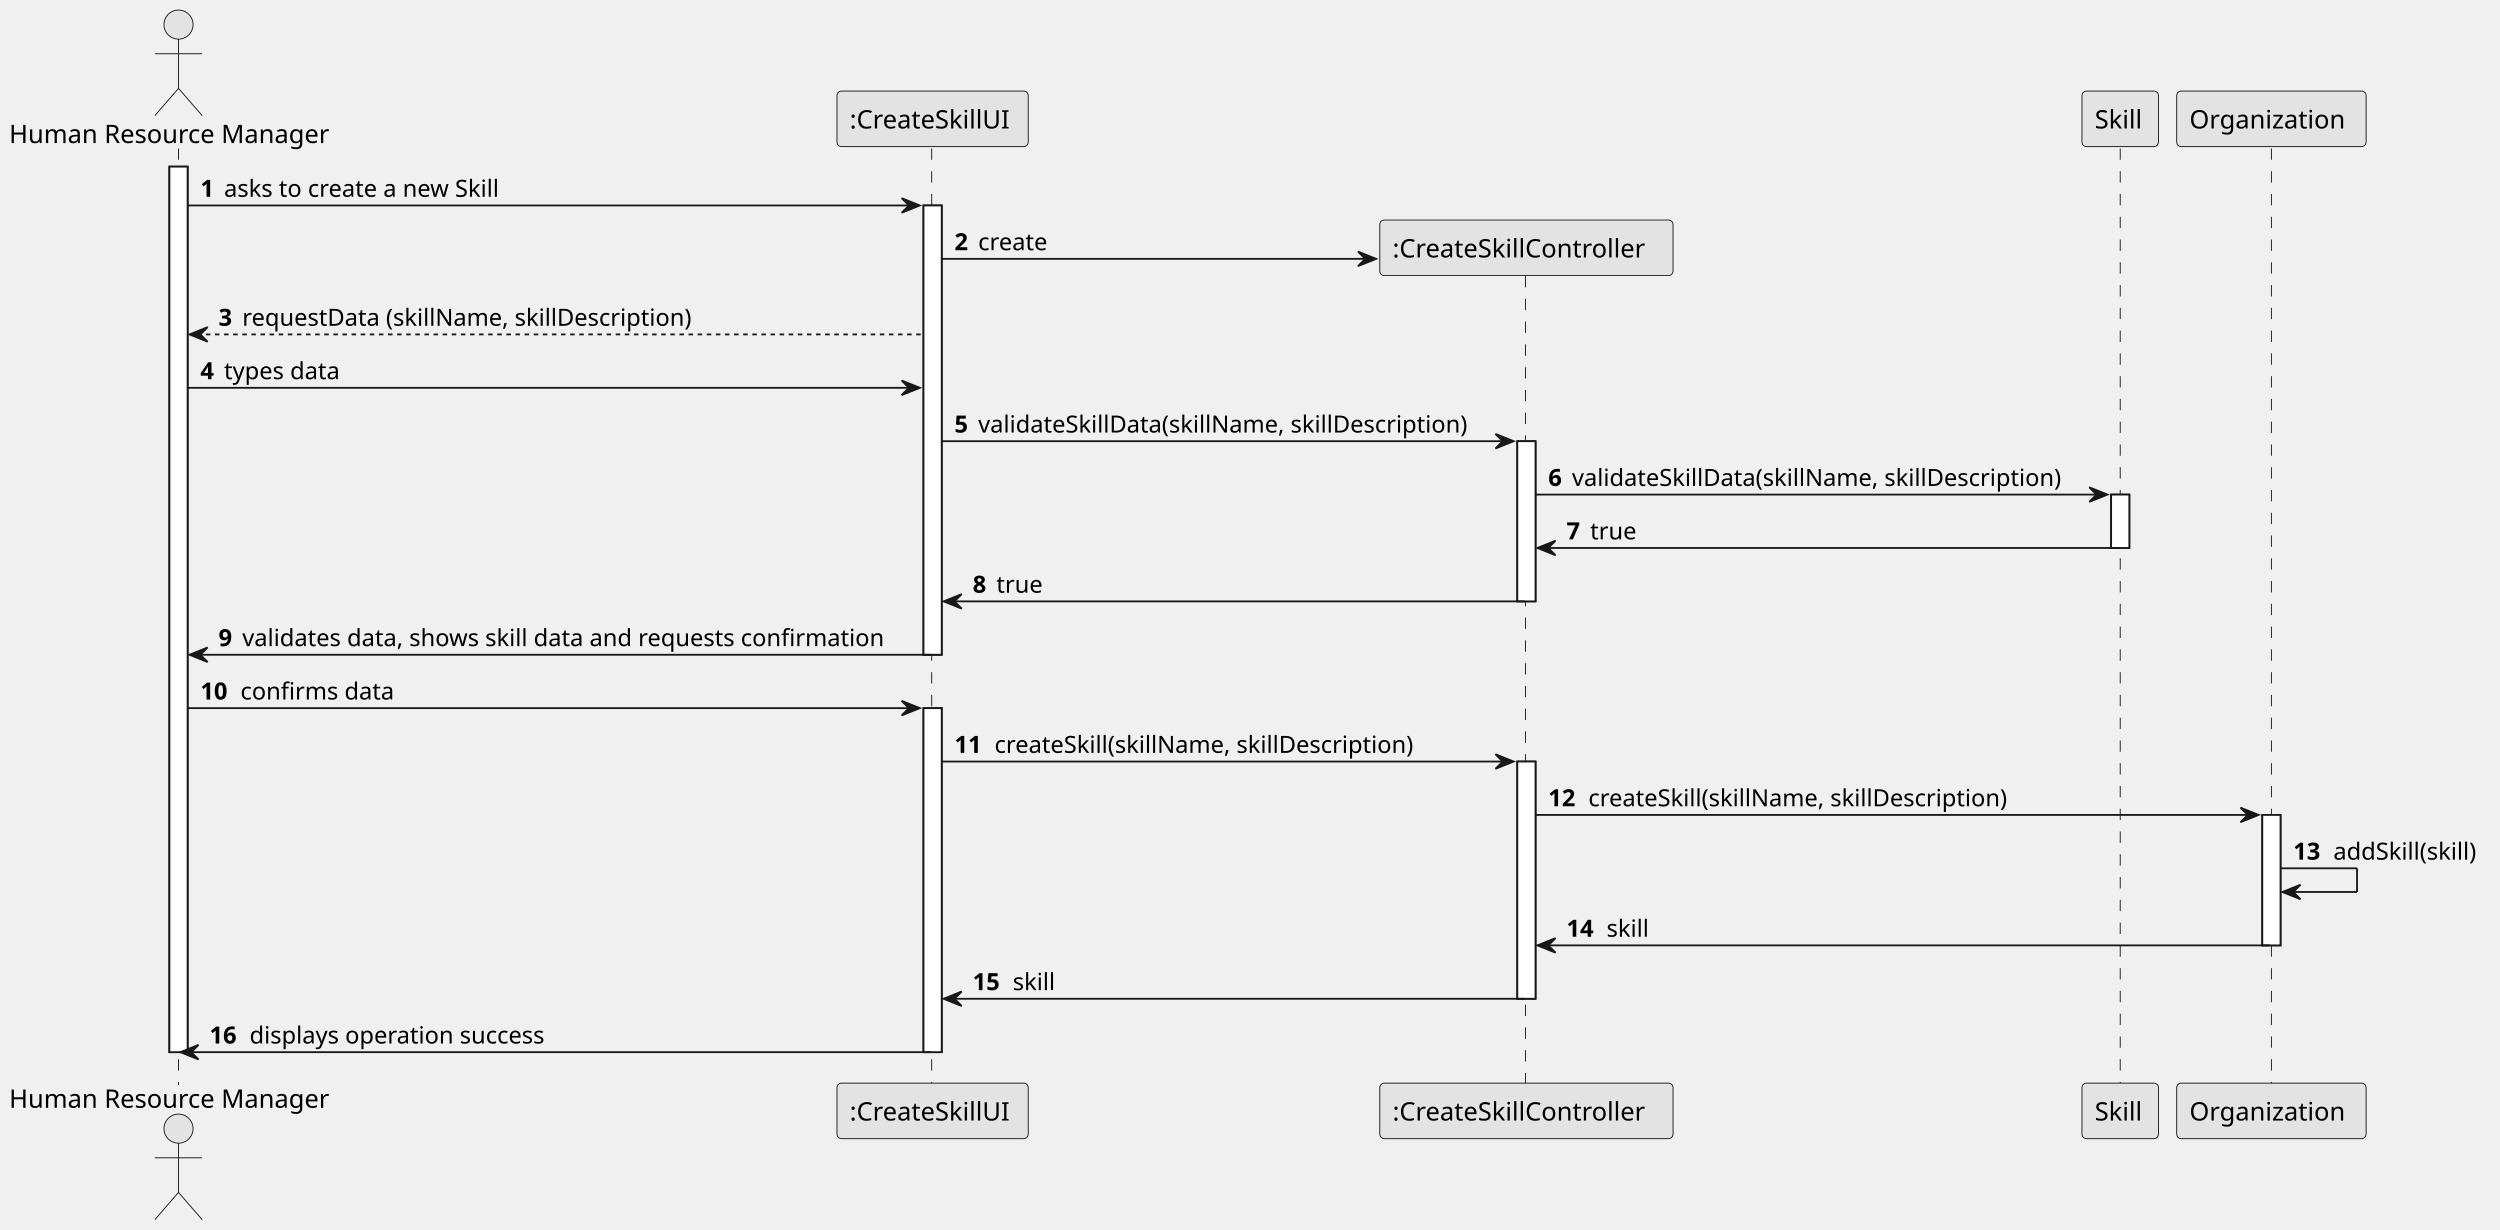
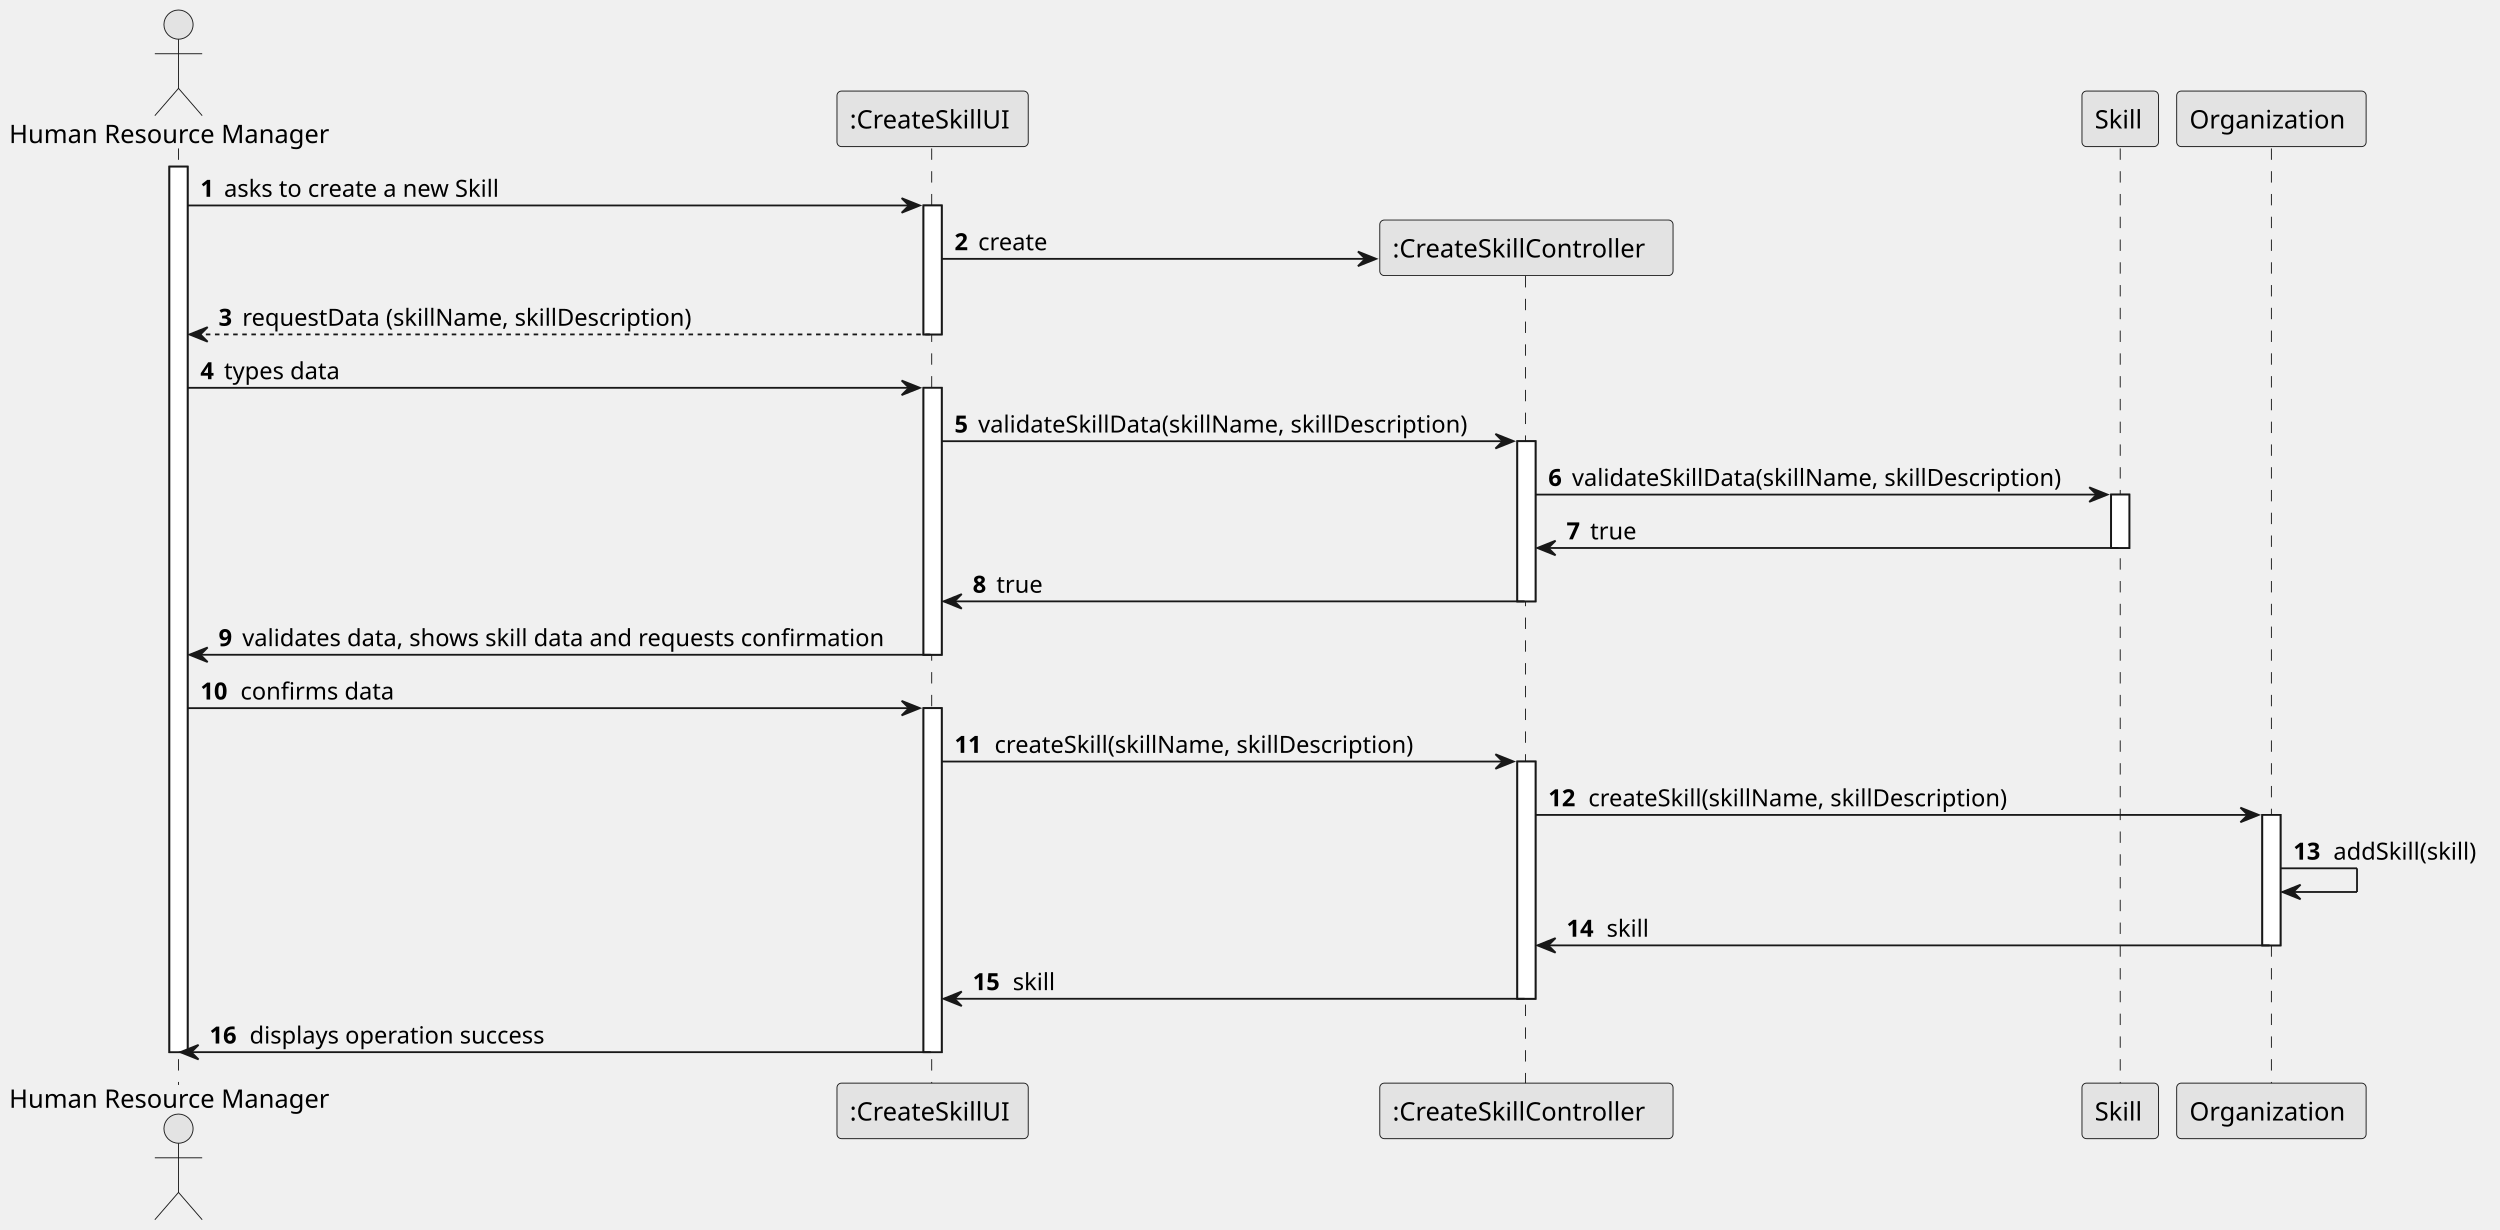
<svg xmlns="http://www.w3.org/2000/svg" contentStyleType="text/css" height="540.8px" preserveAspectRatio="none" style="width:1098px;height:540px;background:#FFFFFF;" version="1.1" viewBox="0 0 1098 540" width="1098.4px" zoomAndPan="magnify">
  <defs />
  <g>
    <rect fill="#FFFFFF" height="388.917" style="stroke:#181818;stroke-width:0.8;" width="8" x="74.4" y="73.191" />
-     <rect fill="#FFFFFF" height="197.33" style="stroke:#181818;stroke-width:0.8;" width="8" x="405.6" y="90.239" />
+     <rect fill="#FFFFFF" height="56.639" style="stroke:#181818;stroke-width:0.8;" width="8" x="405.6" y="90.239" />
+     <rect fill="#FFFFFF" height="117.242" style="stroke:#181818;stroke-width:0.8;" width="8" x="405.6" y="170.327" />
    <rect fill="#FFFFFF" height="151.091" style="stroke:#181818;stroke-width:0.8;" width="8" x="405.6" y="311.017" />
    <rect fill="#FFFFFF" height="70.345" style="stroke:#181818;stroke-width:0.8;" width="8" x="666.4" y="193.775" />
    <rect fill="#FFFFFF" height="104.194" style="stroke:#181818;stroke-width:0.8;" width="8" x="666.4" y="334.466" />
    <rect fill="#FFFFFF" height="23.448" style="stroke:#181818;stroke-width:0.8;" width="8" x="927.2" y="217.223" />
    <rect fill="#FFFFFF" height="57.297" style="stroke:#181818;stroke-width:0.8;" width="8" x="993.6" y="357.914" />
    <line style="stroke:#181818;stroke-width:0.4;stroke-dasharray:5.0,5.0;" x1="78.4" x2="78.4" y1="65.191" y2="476.508" />
    <line style="stroke:#181818;stroke-width:0.4;stroke-dasharray:5.0,5.0;" x1="409.2" x2="409.2" y1="65.191" y2="476.508" />
    <line style="stroke:#181818;stroke-width:0.4;stroke-dasharray:5.0,5.0;" x1="670" x2="670" y1="121.234" y2="476.508" />
    <line style="stroke:#181818;stroke-width:0.4;stroke-dasharray:5.0,5.0;" x1="931.2" x2="931.2" y1="65.191" y2="476.508" />
    <line style="stroke:#181818;stroke-width:0.4;stroke-dasharray:5.0,5.0;" x1="997.6" x2="997.6" y1="65.191" y2="476.508" />
    <text fill="#000000" font-family="sans-serif" font-size="11.2" lengthAdjust="spacing" textLength="144" x="4" y="62.828">Human Resource Manager</text>
    <ellipse cx="78.4" cy="10.8" fill="#E3E3E3" rx="6.4" ry="6.4" style="stroke:#181818;stroke-width:0.4;" />
    <path d="M78.4,17.2 L78.4,38.8 M68,23.6 L88.8,23.6 M78.4,38.8 L68,50.8 M78.4,38.8 L88.8,50.8 " fill="none" style="stroke:#181818;stroke-width:0.4;" />
    <text fill="#000000" font-family="sans-serif" font-size="11.2" lengthAdjust="spacing" textLength="144" x="4" y="486.536">Human Resource Manager</text>
    <ellipse cx="78.4" cy="495.698" fill="#E3E3E3" rx="6.4" ry="6.4" style="stroke:#181818;stroke-width:0.4;" />
    <path d="M78.4,502.098 L78.4,523.698 M68,508.498 L88.8,508.498 M78.4,523.698 L68,535.698 M78.4,523.698 L88.8,535.698 " fill="none" style="stroke:#181818;stroke-width:0.4;" />
    <rect fill="#E3E3E3" height="24.391" rx="2" ry="2" style="stroke:#181818;stroke-width:0.4;" width="84" x="367.6" y="40" />
    <text fill="#000000" font-family="sans-serif" font-size="11.2" lengthAdjust="spacing" textLength="72.8" x="373.2" y="56.428">:CreateSkillUI</text>
    <rect fill="#E3E3E3" height="24.391" rx="2" ry="2" style="stroke:#181818;stroke-width:0.4;" width="84" x="367.6" y="475.708" />
    <text fill="#000000" font-family="sans-serif" font-size="11.2" lengthAdjust="spacing" textLength="72.8" x="373.2" y="492.136">:CreateSkillUI</text>
    <rect fill="#E3E3E3" height="24.391" rx="2" ry="2" style="stroke:#181818;stroke-width:0.4;" width="128.8" x="606" y="475.708" />
    <text fill="#000000" font-family="sans-serif" font-size="11.2" lengthAdjust="spacing" textLength="117.6" x="611.6" y="492.136">:CreateSkillController</text>
    <rect fill="#E3E3E3" height="24.391" rx="2" ry="2" style="stroke:#181818;stroke-width:0.4;" width="33.6" x="914.4" y="40" />
    <text fill="#000000" font-family="sans-serif" font-size="11.2" lengthAdjust="spacing" textLength="22.4" x="920" y="56.428">Skill</text>
    <rect fill="#E3E3E3" height="24.391" rx="2" ry="2" style="stroke:#181818;stroke-width:0.4;" width="33.6" x="914.4" y="475.708" />
    <text fill="#000000" font-family="sans-serif" font-size="11.2" lengthAdjust="spacing" textLength="22.4" x="920" y="492.136">Skill</text>
    <rect fill="#E3E3E3" height="24.391" rx="2" ry="2" style="stroke:#181818;stroke-width:0.4;" width="83.2" x="956" y="40" />
    <text fill="#000000" font-family="sans-serif" font-size="11.2" lengthAdjust="spacing" textLength="72" x="961.6" y="56.428">Organization</text>
    <rect fill="#E3E3E3" height="24.391" rx="2" ry="2" style="stroke:#181818;stroke-width:0.4;" width="83.2" x="956" y="475.708" />
    <text fill="#000000" font-family="sans-serif" font-size="11.2" lengthAdjust="spacing" textLength="72" x="961.6" y="492.136">Organization</text>
    <rect fill="#FFFFFF" height="388.917" style="stroke:#181818;stroke-width:0.8;" width="8" x="74.4" y="73.191" />
-     <rect fill="#FFFFFF" height="197.33" style="stroke:#181818;stroke-width:0.8;" width="8" x="405.6" y="90.239" />
+     <rect fill="#FFFFFF" height="56.639" style="stroke:#181818;stroke-width:0.8;" width="8" x="405.6" y="90.239" />
+     <rect fill="#FFFFFF" height="117.242" style="stroke:#181818;stroke-width:0.8;" width="8" x="405.6" y="170.327" />
    <rect fill="#FFFFFF" height="151.091" style="stroke:#181818;stroke-width:0.8;" width="8" x="405.6" y="311.017" />
    <rect fill="#FFFFFF" height="70.345" style="stroke:#181818;stroke-width:0.8;" width="8" x="666.4" y="193.775" />
    <rect fill="#FFFFFF" height="104.194" style="stroke:#181818;stroke-width:0.8;" width="8" x="666.4" y="334.466" />
    <rect fill="#FFFFFF" height="23.448" style="stroke:#181818;stroke-width:0.8;" width="8" x="927.2" y="217.223" />
    <rect fill="#FFFFFF" height="57.297" style="stroke:#181818;stroke-width:0.8;" width="8" x="993.6" y="357.914" />
    <polygon fill="#181818" points="396,87.039,404,90.239,396,93.439,399.2,90.239" style="stroke:#181818;stroke-width:0.8;" />
    <line style="stroke:#181818;stroke-width:0.8;" x1="82.4" x2="400.8" y1="90.239" y2="90.239" />
    <text fill="#000000" font-family="sans-serif" font-size="10.4" font-weight="bold" lengthAdjust="spacing" textLength="7.2" x="88" y="86.445">1</text>
    <text fill="#000000" font-family="sans-serif" font-size="10.4" lengthAdjust="spacing" textLength="127.2" x="98.4" y="86.445">asks to create a new Skill</text>
    <polygon fill="#181818" points="596.4,110.487,604.4,113.688,596.4,116.888,599.6,113.688" style="stroke:#181818;stroke-width:0.8;" />
    <line style="stroke:#181818;stroke-width:0.8;" x1="413.6" x2="601.2" y1="113.688" y2="113.688" />
    <text fill="#000000" font-family="sans-serif" font-size="10.4" font-weight="bold" lengthAdjust="spacing" textLength="7.2" x="419.2" y="109.894">2</text>
    <text fill="#000000" font-family="sans-serif" font-size="10.4" lengthAdjust="spacing" textLength="30.4" x="429.6" y="109.894">create</text>
    <rect fill="#E3E3E3" height="24.391" rx="2" ry="2" style="stroke:#181818;stroke-width:0.4;" width="128.8" x="606" y="96.639" />
    <text fill="#000000" font-family="sans-serif" font-size="11.2" lengthAdjust="spacing" textLength="117.6" x="611.6" y="113.067">:CreateSkillController</text>
    <polygon fill="#181818" points="91.2,143.678,83.2,146.878,91.2,150.078,88,146.878" style="stroke:#181818;stroke-width:0.8;" />
-     <line style="stroke:#181818;stroke-width:0.8;stroke-dasharray:2.0,2.0;" x1="86.4" x2="404.8" y1="146.878" y2="146.878" />
+     <line style="stroke:#181818;stroke-width:0.8;stroke-dasharray:2.0,2.0;" x1="86.4" x2="408.8" y1="146.878" y2="146.878" />
    <text fill="#000000" font-family="sans-serif" font-size="10.4" font-weight="bold" lengthAdjust="spacing" textLength="7.2" x="96" y="143.084">3</text>
    <text fill="#000000" font-family="sans-serif" font-size="10.4" lengthAdjust="spacing" textLength="207.2" x="106.4" y="143.084">requestData (skillName, skillDescription)</text>
    <polygon fill="#181818" points="396,167.127,404,170.327,396,173.527,399.2,170.327" style="stroke:#181818;stroke-width:0.8;" />
    <line style="stroke:#181818;stroke-width:0.8;" x1="82.4" x2="400.8" y1="170.327" y2="170.327" />
    <text fill="#000000" font-family="sans-serif" font-size="10.4" font-weight="bold" lengthAdjust="spacing" textLength="7.2" x="88" y="166.533">4</text>
    <text fill="#000000" font-family="sans-serif" font-size="10.4" lengthAdjust="spacing" textLength="52" x="98.4" y="166.533">types data</text>
    <polygon fill="#181818" points="656.8,190.575,664.8,193.775,656.8,196.975,660,193.775" style="stroke:#181818;stroke-width:0.8;" />
    <line style="stroke:#181818;stroke-width:0.8;" x1="413.6" x2="661.6" y1="193.775" y2="193.775" />
    <text fill="#000000" font-family="sans-serif" font-size="10.4" font-weight="bold" lengthAdjust="spacing" textLength="7.2" x="419.2" y="189.981">5</text>
    <text fill="#000000" font-family="sans-serif" font-size="10.4" lengthAdjust="spacing" textLength="227.2" x="429.6" y="189.981">validateSkillData(skillName, skillDescription)</text>
    <polygon fill="#181818" points="917.6,214.023,925.6,217.223,917.6,220.423,920.8,217.223" style="stroke:#181818;stroke-width:0.8;" />
    <line style="stroke:#181818;stroke-width:0.8;" x1="674.4" x2="922.4" y1="217.223" y2="217.223" />
    <text fill="#000000" font-family="sans-serif" font-size="10.4" font-weight="bold" lengthAdjust="spacing" textLength="7.2" x="680" y="213.43">6</text>
    <text fill="#000000" font-family="sans-serif" font-size="10.4" lengthAdjust="spacing" textLength="227.2" x="690.4" y="213.43">validateSkillData(skillName, skillDescription)</text>
    <polygon fill="#181818" points="683.2,237.472,675.2,240.672,683.2,243.872,680,240.672" style="stroke:#181818;stroke-width:0.8;" />
    <line style="stroke:#181818;stroke-width:0.8;" x1="678.4" x2="930.4" y1="240.672" y2="240.672" />
    <text fill="#000000" font-family="sans-serif" font-size="10.4" font-weight="bold" lengthAdjust="spacing" textLength="7.2" x="688" y="236.878">7</text>
    <text fill="#000000" font-family="sans-serif" font-size="10.4" lengthAdjust="spacing" textLength="20" x="698.4" y="236.878">true</text>
    <polygon fill="#181818" points="422.4,260.92,414.4,264.12,422.4,267.32,419.2,264.12" style="stroke:#181818;stroke-width:0.8;" />
    <line style="stroke:#181818;stroke-width:0.8;" x1="417.6" x2="669.6" y1="264.12" y2="264.12" />
    <text fill="#000000" font-family="sans-serif" font-size="10.4" font-weight="bold" lengthAdjust="spacing" textLength="7.2" x="427.2" y="260.327">8</text>
    <text fill="#000000" font-family="sans-serif" font-size="10.4" lengthAdjust="spacing" textLength="20" x="437.6" y="260.327">true</text>
    <polygon fill="#181818" points="91.2,284.369,83.2,287.569,91.2,290.769,88,287.569" style="stroke:#181818;stroke-width:0.8;" />
    <line style="stroke:#181818;stroke-width:0.8;" x1="86.4" x2="408.8" y1="287.569" y2="287.569" />
    <text fill="#000000" font-family="sans-serif" font-size="10.4" font-weight="bold" lengthAdjust="spacing" textLength="7.2" x="96" y="283.775">9</text>
    <text fill="#000000" font-family="sans-serif" font-size="10.4" lengthAdjust="spacing" textLength="293.6" x="106.4" y="283.775">validates data, shows skill data and requests confirmation</text>
    <polygon fill="#181818" points="396,307.817,404,311.017,396,314.217,399.2,311.017" style="stroke:#181818;stroke-width:0.8;" />
    <line style="stroke:#181818;stroke-width:0.8;" x1="82.4" x2="400.8" y1="311.017" y2="311.017" />
    <text fill="#000000" font-family="sans-serif" font-size="10.4" font-weight="bold" lengthAdjust="spacing" textLength="14.4" x="88" y="307.223">10</text>
    <text fill="#000000" font-family="sans-serif" font-size="10.4" lengthAdjust="spacing" textLength="69.6" x="105.6" y="307.223">confirms data</text>
    <polygon fill="#181818" points="656.8,331.266,664.8,334.466,656.8,337.666,660,334.466" style="stroke:#181818;stroke-width:0.8;" />
    <line style="stroke:#181818;stroke-width:0.8;" x1="413.6" x2="661.6" y1="334.466" y2="334.466" />
    <text fill="#000000" font-family="sans-serif" font-size="10.4" font-weight="bold" lengthAdjust="spacing" textLength="14.4" x="419.2" y="330.672">11</text>
    <text fill="#000000" font-family="sans-serif" font-size="10.4" lengthAdjust="spacing" textLength="195.2" x="436.8" y="330.672">createSkill(skillName, skillDescription)</text>
    <polygon fill="#181818" points="984,354.714,992,357.914,984,361.114,987.2,357.914" style="stroke:#181818;stroke-width:0.8;" />
    <line style="stroke:#181818;stroke-width:0.8;" x1="674.4" x2="988.8" y1="357.914" y2="357.914" />
    <text fill="#000000" font-family="sans-serif" font-size="10.4" font-weight="bold" lengthAdjust="spacing" textLength="14.4" x="680" y="354.12">12</text>
    <text fill="#000000" font-family="sans-serif" font-size="10.4" lengthAdjust="spacing" textLength="195.2" x="697.6" y="354.12">createSkill(skillName, skillDescription)</text>
    <line style="stroke:#181818;stroke-width:0.8;" x1="1001.6" x2="1035.2" y1="381.363" y2="381.363" />
    <line style="stroke:#181818;stroke-width:0.8;" x1="1035.2" x2="1035.2" y1="381.363" y2="391.762" />
    <line style="stroke:#181818;stroke-width:0.8;" x1="1002.4" x2="1035.2" y1="391.762" y2="391.762" />
    <polygon fill="#181818" points="1010.4,388.562,1002.4,391.762,1010.4,394.962,1007.2,391.762" style="stroke:#181818;stroke-width:0.8;" />
    <text fill="#000000" font-family="sans-serif" font-size="10.4" font-weight="bold" lengthAdjust="spacing" textLength="14.4" x="1007.2" y="377.569">13</text>
    <text fill="#000000" font-family="sans-serif" font-size="10.4" lengthAdjust="spacing" textLength="68" x="1024.8" y="377.569">addSkill(skill)</text>
    <polygon fill="#181818" points="683.2,412.011,675.2,415.211,683.2,418.411,680,415.211" style="stroke:#181818;stroke-width:0.8;" />
    <line style="stroke:#181818;stroke-width:0.8;" x1="678.4" x2="996.8" y1="415.211" y2="415.211" />
    <text fill="#000000" font-family="sans-serif" font-size="10.4" font-weight="bold" lengthAdjust="spacing" textLength="14.4" x="688" y="411.417">14</text>
    <text fill="#000000" font-family="sans-serif" font-size="10.4" lengthAdjust="spacing" textLength="21.6" x="705.6" y="411.417">skill</text>
    <polygon fill="#181818" points="422.4,435.459,414.4,438.659,422.4,441.859,419.2,438.659" style="stroke:#181818;stroke-width:0.8;" />
    <line style="stroke:#181818;stroke-width:0.8;" x1="417.6" x2="669.6" y1="438.659" y2="438.659" />
    <text fill="#000000" font-family="sans-serif" font-size="10.4" font-weight="bold" lengthAdjust="spacing" textLength="14.4" x="427.2" y="434.866">15</text>
    <text fill="#000000" font-family="sans-serif" font-size="10.4" lengthAdjust="spacing" textLength="21.6" x="444.8" y="434.866">skill</text>
    <polygon fill="#181818" points="87.2,458.908,79.2,462.108,87.2,465.308,84,462.108" style="stroke:#181818;stroke-width:0.8;" />
    <line style="stroke:#181818;stroke-width:0.8;" x1="82.4" x2="408.8" y1="462.108" y2="462.108" />
    <text fill="#000000" font-family="sans-serif" font-size="10.4" font-weight="bold" lengthAdjust="spacing" textLength="14.4" x="92" y="458.314">16</text>
    <text fill="#000000" font-family="sans-serif" font-size="10.4" lengthAdjust="spacing" textLength="136" x="109.6" y="458.314">displays operation success</text>
  </g>
</svg>
